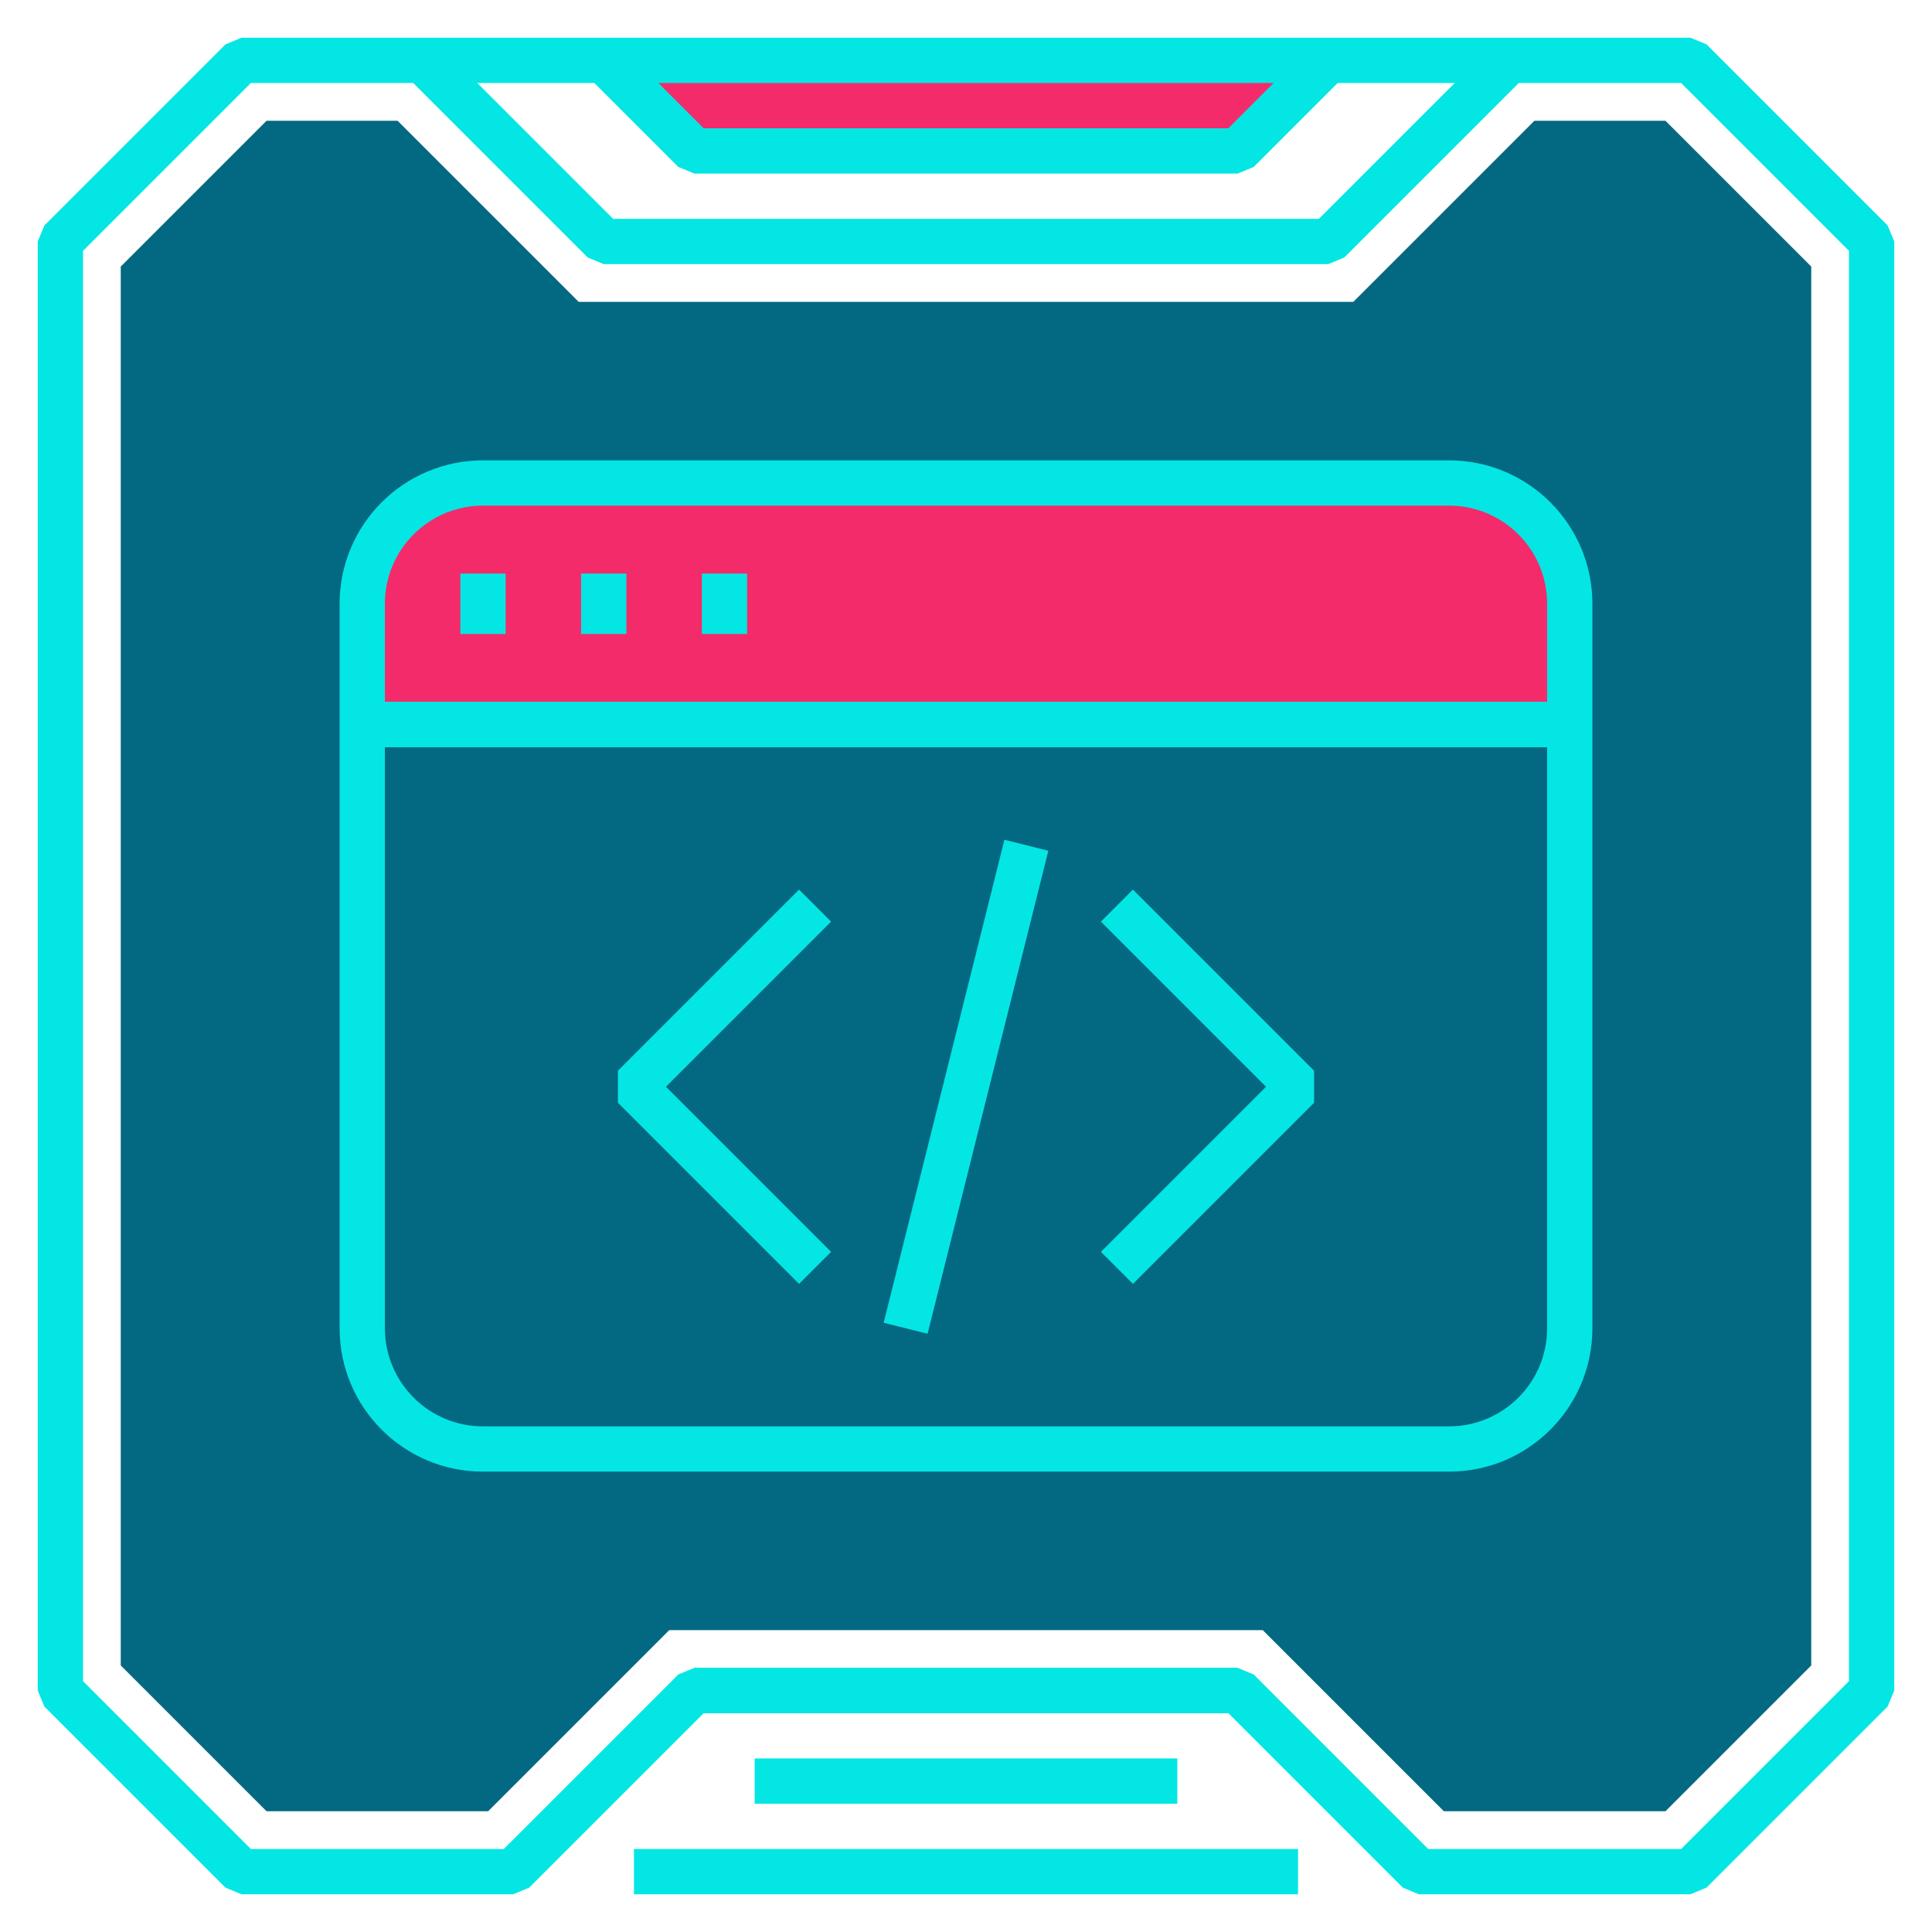
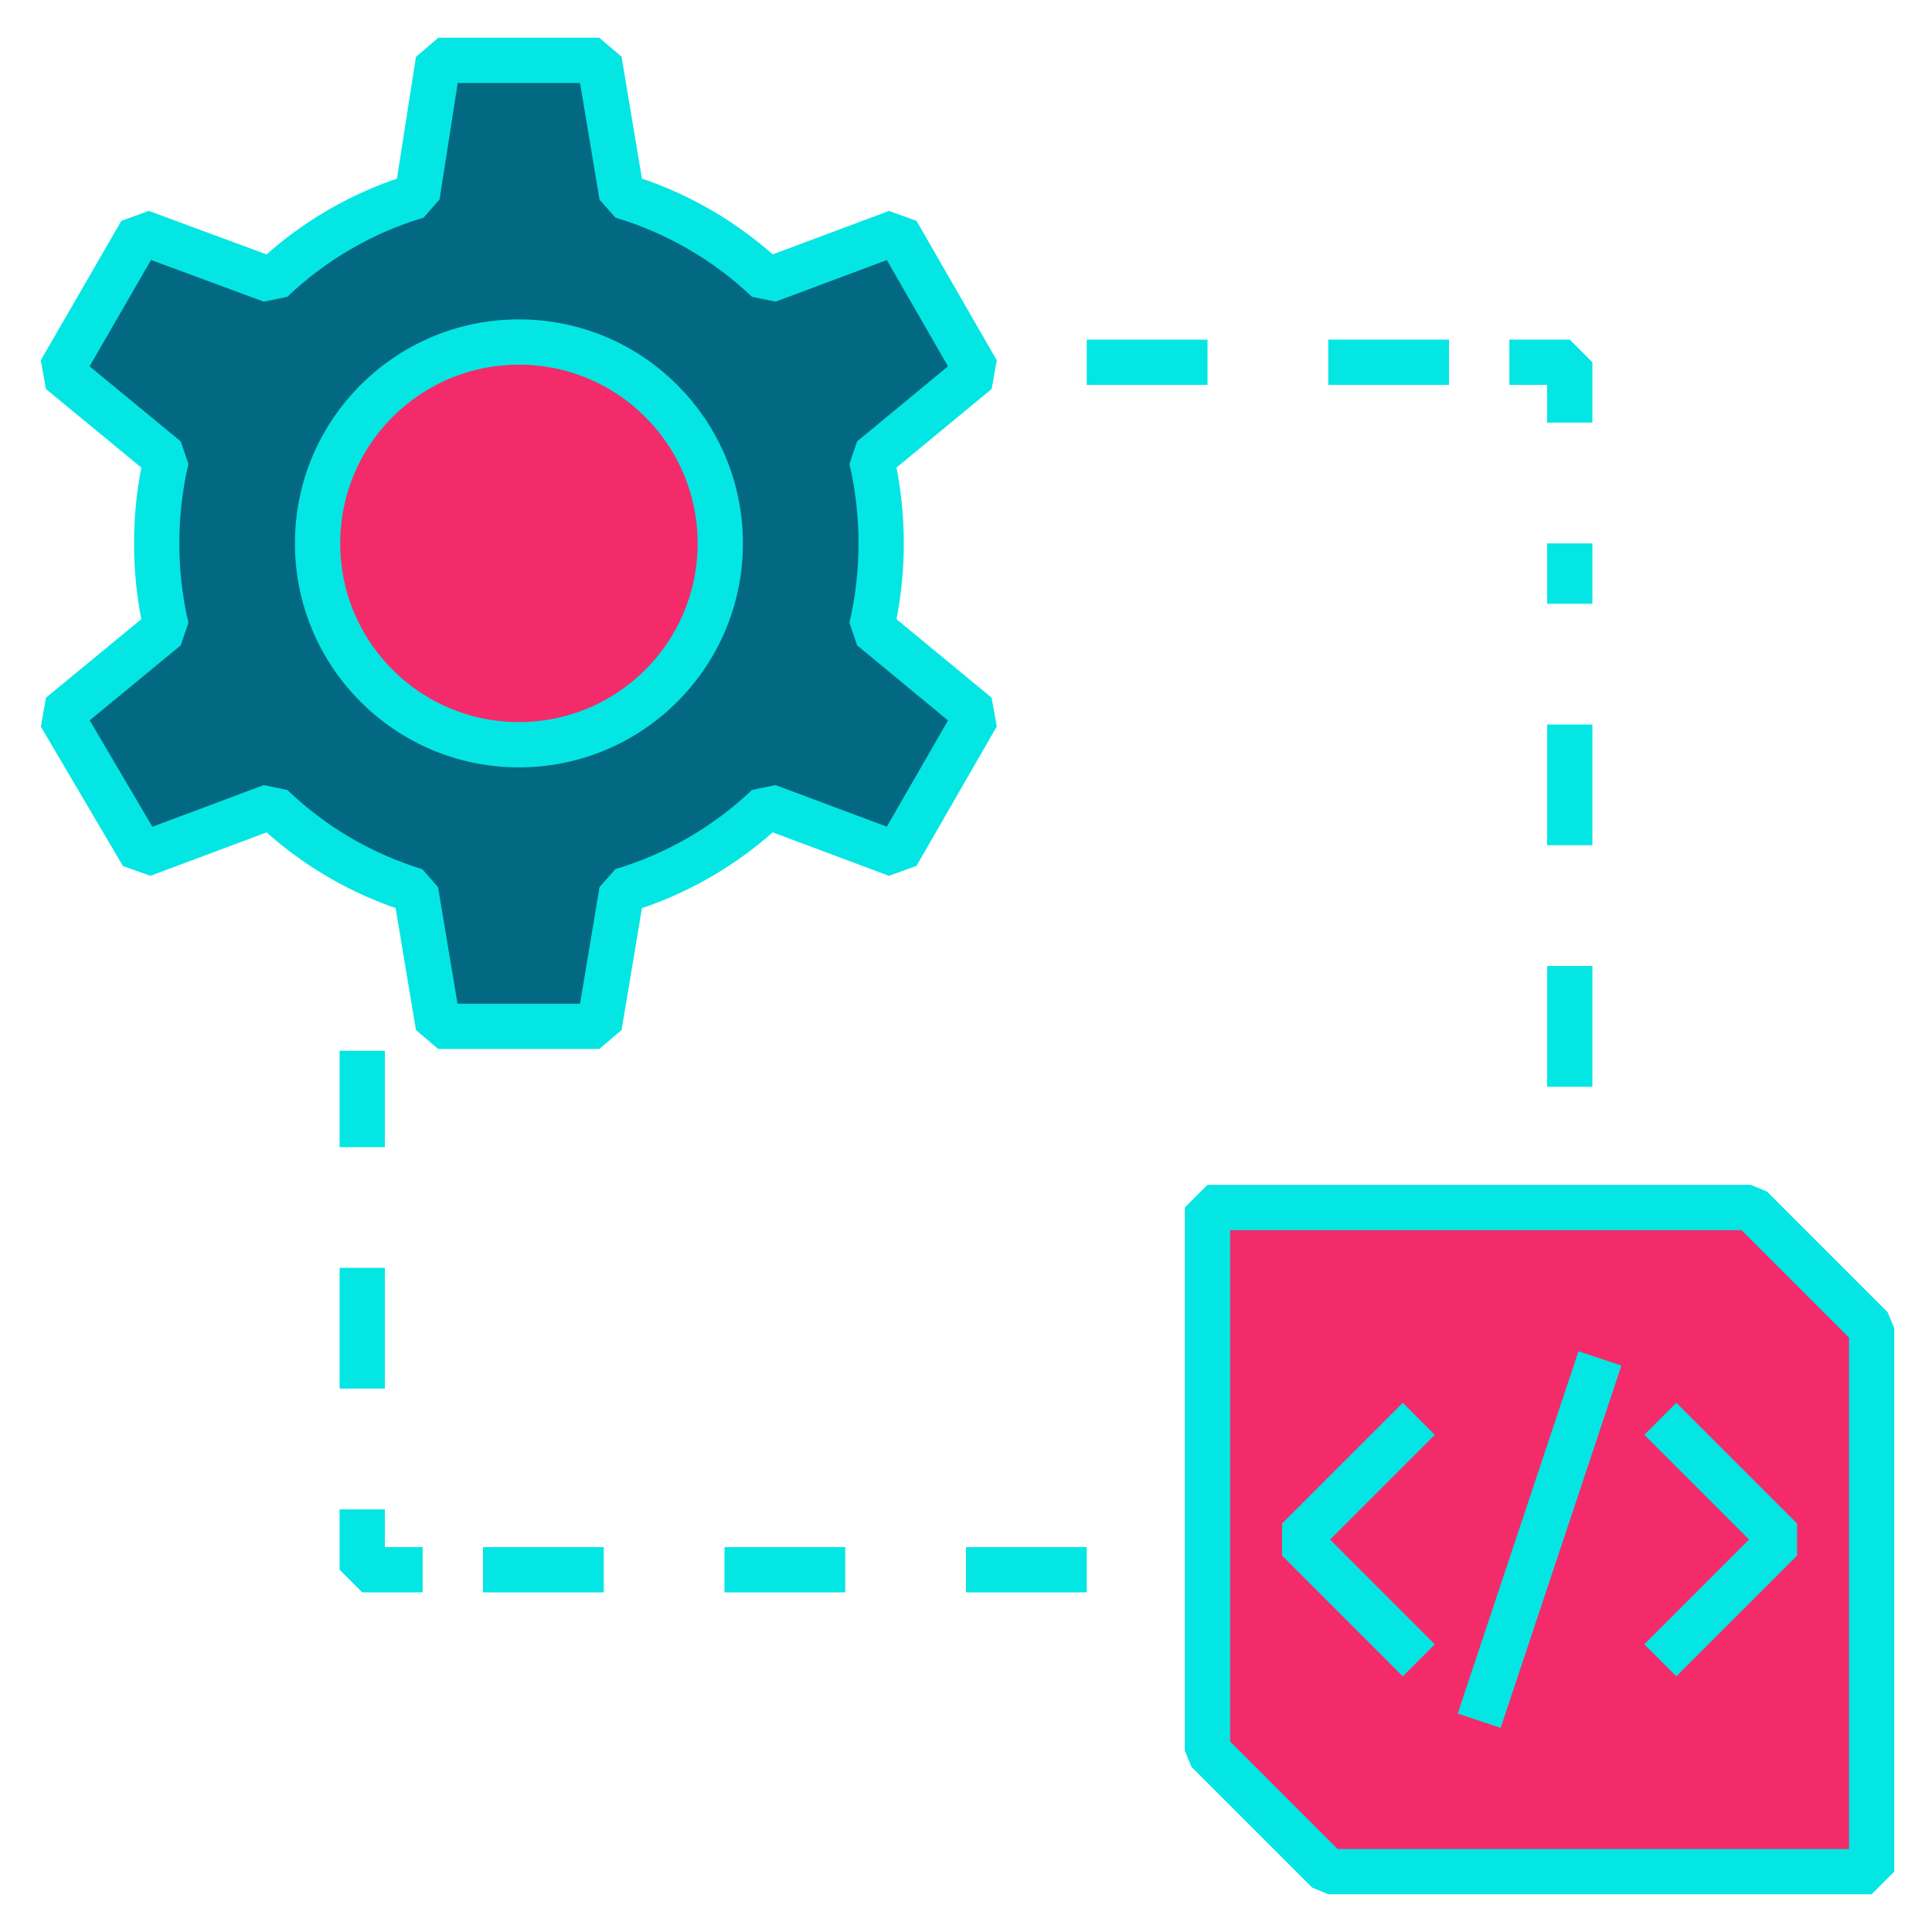
<svg xmlns="http://www.w3.org/2000/svg" viewBox="0 0 64 64">
  <defs>
-     <style>.cls-1{fill:none;stroke:#04e6e4;stroke-linejoin:bevel;stroke-width:1.5px;}.cls-2{fill:#036982;}.cls-3{fill:#f32b6a;}</style>
+     <style>.cls-1{fill:#f32b6a;}.cls-2,.cls-4{fill:none;stroke:#04e6e4;stroke-linejoin:bevel;stroke-width:1.5px;}.cls-3{fill:#036982;}.cls-4{stroke-dasharray:4 4;}</style>
  </defs>
  <g id="applications-development">
-     <polygon class="cls-1" points="62 8 62 56 56 62 47 62 41 56 23 56 17 62 8 62 2 56 2 8 8 2 14 2 20 8 44 8 50 2 56 2 62 8" />
-     <polygon class="cls-2" points="47.83 60 41.83 54 22.17 54 16.17 60 8.83 60 4 55.17 4 8.83 8.83 4 13.17 4 19.17 10 44.83 10 50.83 4 55.17 4 60 8.83 60 55.17 55.17 60 47.83 60" />
-     <line class="cls-1" x1="41" y1="56" x2="23" y2="56" />
-     <line class="cls-1" x1="21" y1="62" x2="43" y2="62" />
-     <line class="cls-1" x1="25" y1="59" x2="39" y2="59" />
-     <polygon class="cls-3" points="44 2 41 5 23 5 20 2 44 2" />
-     <polygon class="cls-1" points="44 2 41 5 23 5 20 2 44 2" />
-     <line class="cls-1" x1="20" y1="2" x2="14" y2="2" />
-     <line class="cls-1" x1="44" y1="2" x2="50" y2="2" />
-     <path class="cls-3" d="M52,20v4H12V20a4,4,0,0,1,4-4H48A4,4,0,0,1,52,20Z" />
-     <path class="cls-1" d="M52,20v4H12V20a4,4,0,0,1,4-4H48A4,4,0,0,1,52,20Z" />
-     <path class="cls-1" d="M52,24V44a4,4,0,0,1-4,4H16a4,4,0,0,1-4-4V24Z" />
-     <polyline class="cls-1" points="37 30 43 36 37 42" />
-     <polyline class="cls-1" points="27 30 21 36 27 42" />
-     <line class="cls-1" x1="34" y1="28" x2="30" y2="44" />
-     <line class="cls-1" x1="16" y1="19" x2="16" y2="21" />
-     <line class="cls-1" x1="20" y1="19" x2="20" y2="21" />
-     <line class="cls-1" x1="24" y1="19" x2="24" y2="21" />
+     <polygon class="cls-1" points="62 44 62 62 44 62 40 58 40 40 58 40 62 44" />
+     <polyline class="cls-2" points="55 47 59 51 55 55" />
+     <polyline class="cls-2" points="47 47 43 51 47 55" />
+     <line class="cls-2" x1="53" y1="45" x2="49" y2="57" />
+     <path class="cls-3" d="M28.87,20.8l3.5,2.89-2.66,4.62-4.28-1.6a12,12,0,0,1-4.83,2.8L19.85,34H14.52l-.75-4.49A11.92,11.92,0,0,1,9,26.71l-4.28,1.6L2,23.69,5.51,20.8a12.41,12.41,0,0,1,0-5.6L2,12.31,4.67,7.69,9,9.29a11.92,11.92,0,0,1,4.82-2.8L14.52,2h5.33l.75,4.49a12,12,0,0,1,4.83,2.8l4.28-1.6,2.66,4.62-3.5,2.89a12.41,12.41,0,0,1,0,5.6Z" />
+     <circle class="cls-1" cx="17.19" cy="18" r="6.67" />
+     <polygon class="cls-2" points="62 44 62 62 44 62 40 58 40 40 58 40 62 44" />
+     <path class="cls-2" d="M28.87,20.8l3.5,2.89-2.66,4.62-4.28-1.6a12,12,0,0,1-4.83,2.8L19.85,34H14.52l-.75-4.49A11.92,11.92,0,0,1,9,26.71l-4.28,1.6L2,23.69,5.51,20.8a12.41,12.41,0,0,1,0-5.6L2,12.31,4.67,7.69,9,9.29a11.92,11.92,0,0,1,4.82-2.8L14.52,2h5.33l.75,4.49a12,12,0,0,1,4.83,2.8l4.28-1.6,2.66,4.62-3.5,2.89a12.41,12.41,0,0,1,0,5.6Z" />
+     <circle class="cls-2" cx="17.19" cy="18" r="6.67" />
+     <line class="cls-4" x1="36" y1="52" x2="16" y2="52" />
+     <polyline class="cls-2" points="14 52 12 52 12 50" />
+     <line class="cls-4" x1="12" y1="46" x2="12" y2="34.81" />
+     <line class="cls-4" x1="48" y1="12" x2="32.19" y2="12" />
+     <polyline class="cls-2" points="50 12 52 12 52 14" />
+     <line class="cls-4" x1="52" y1="36" x2="52" y2="18" />
  </g>
</svg>
